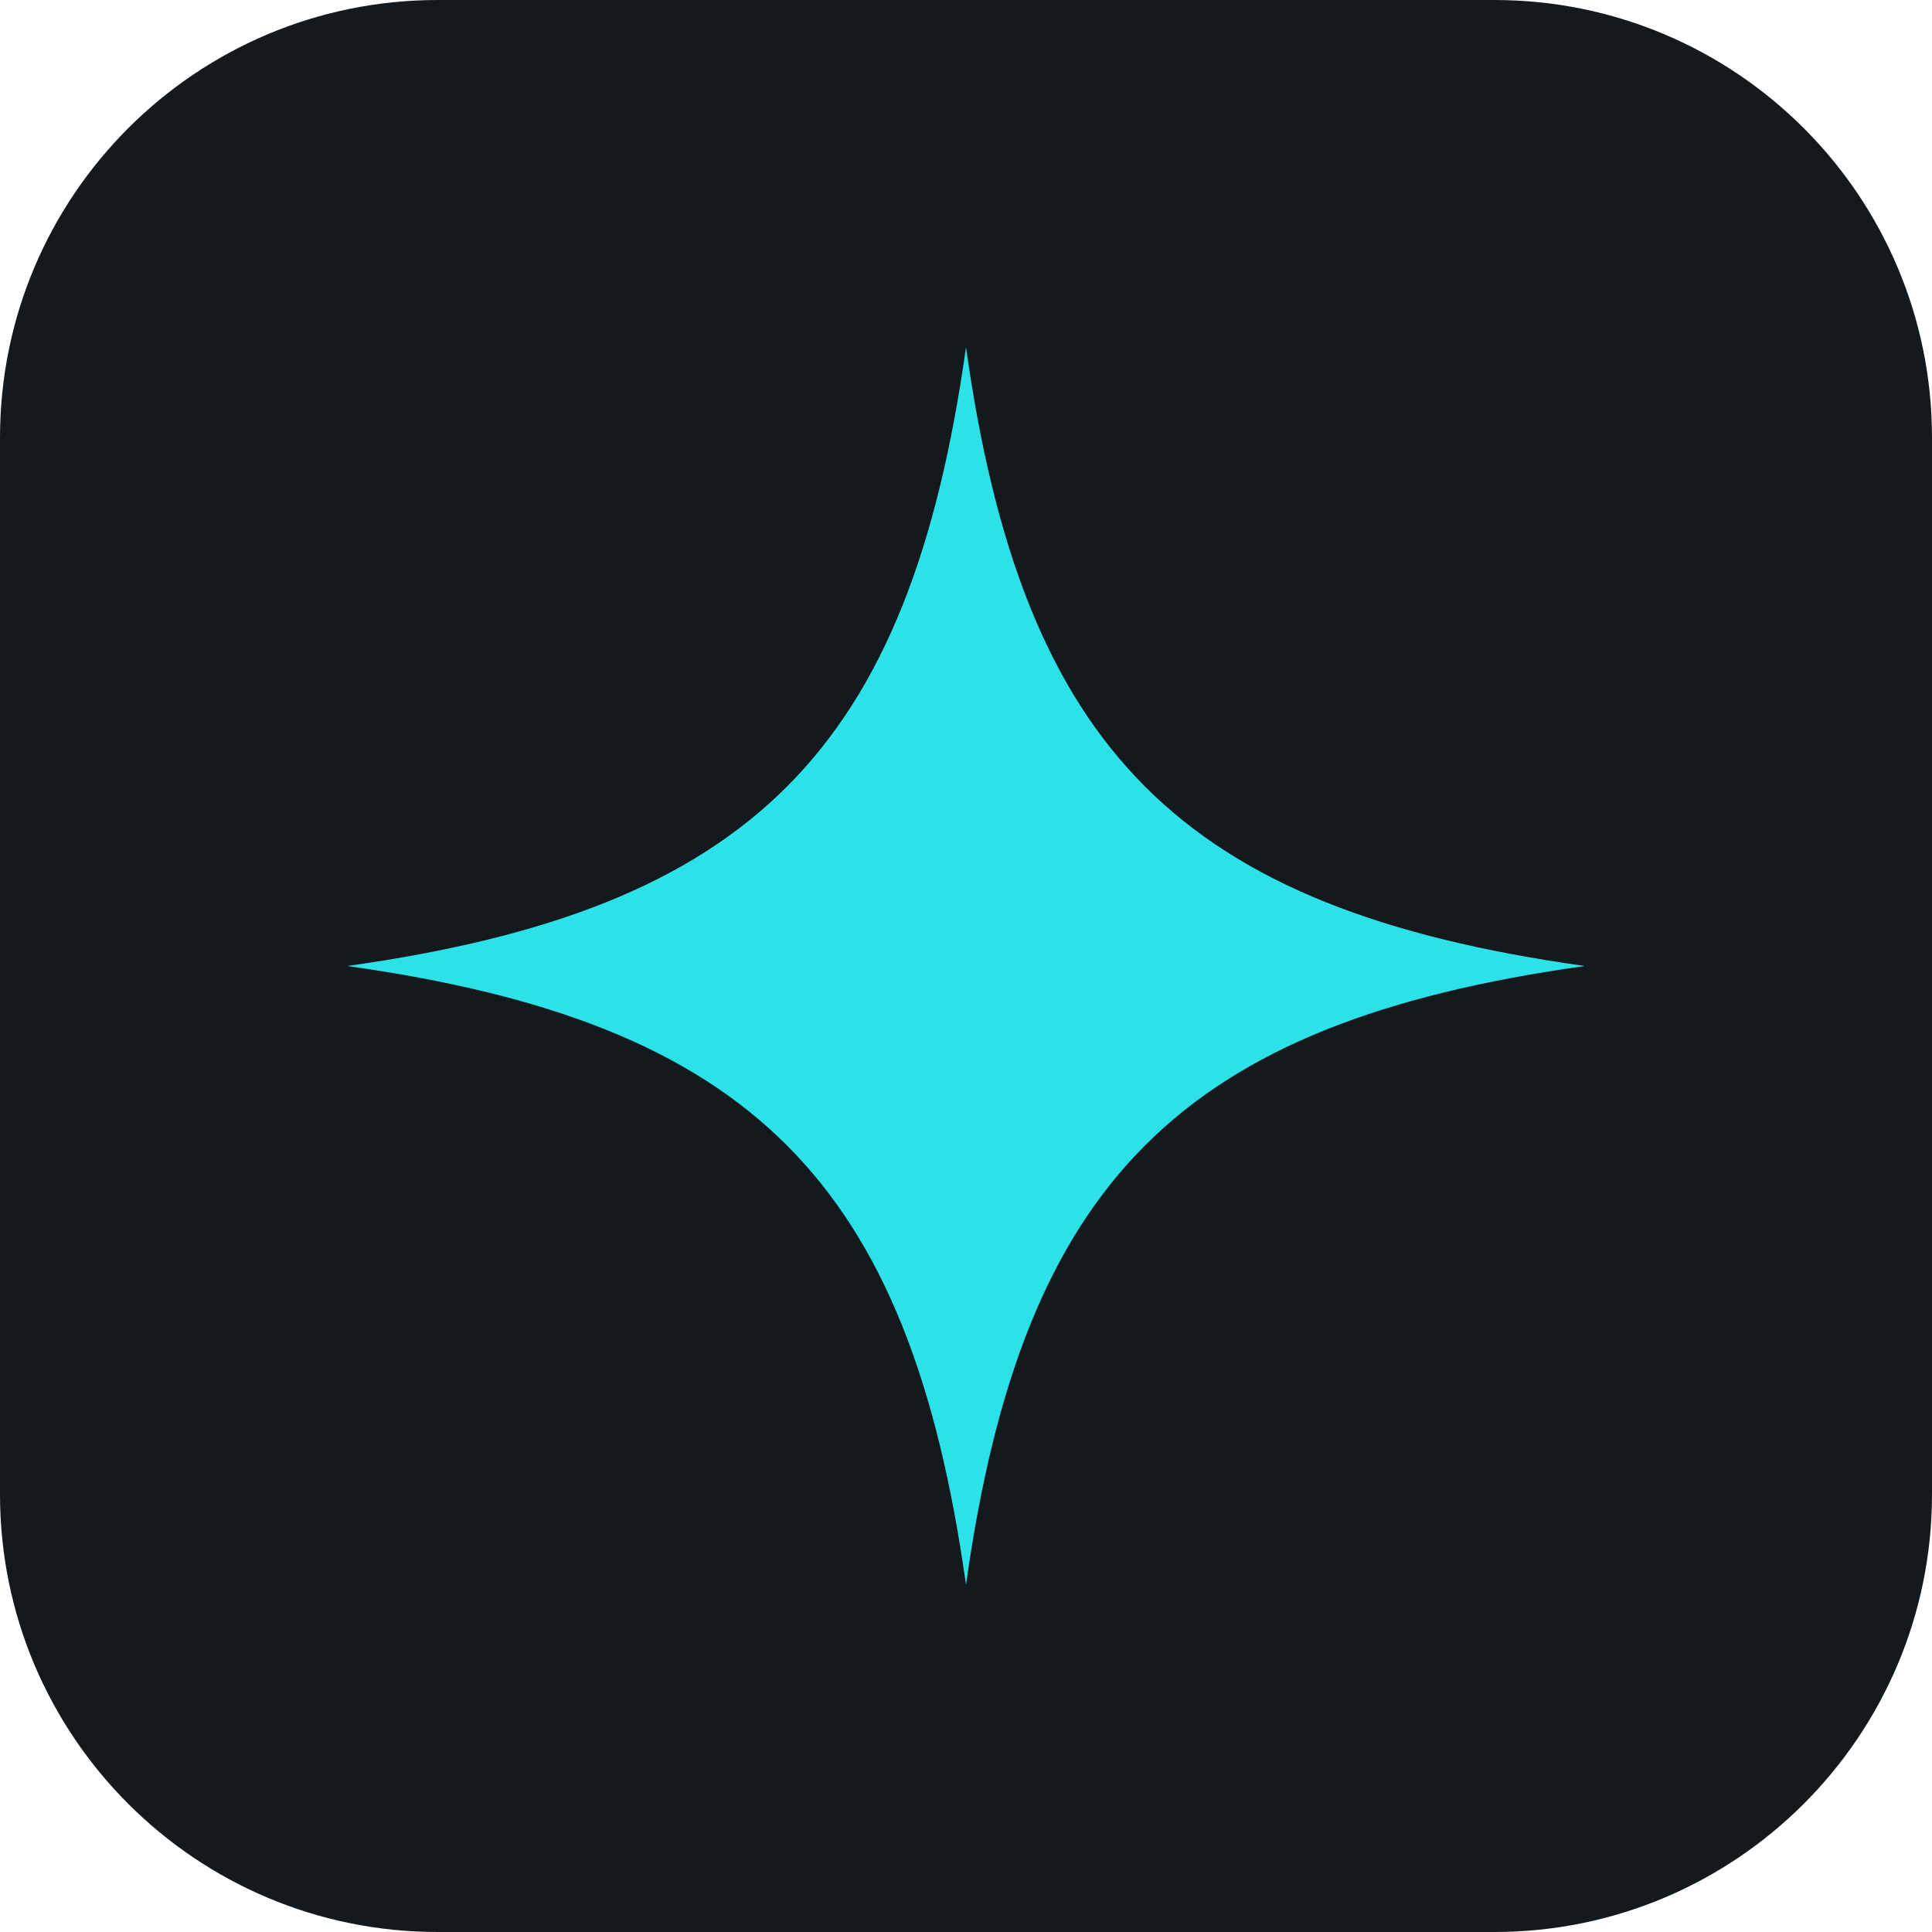
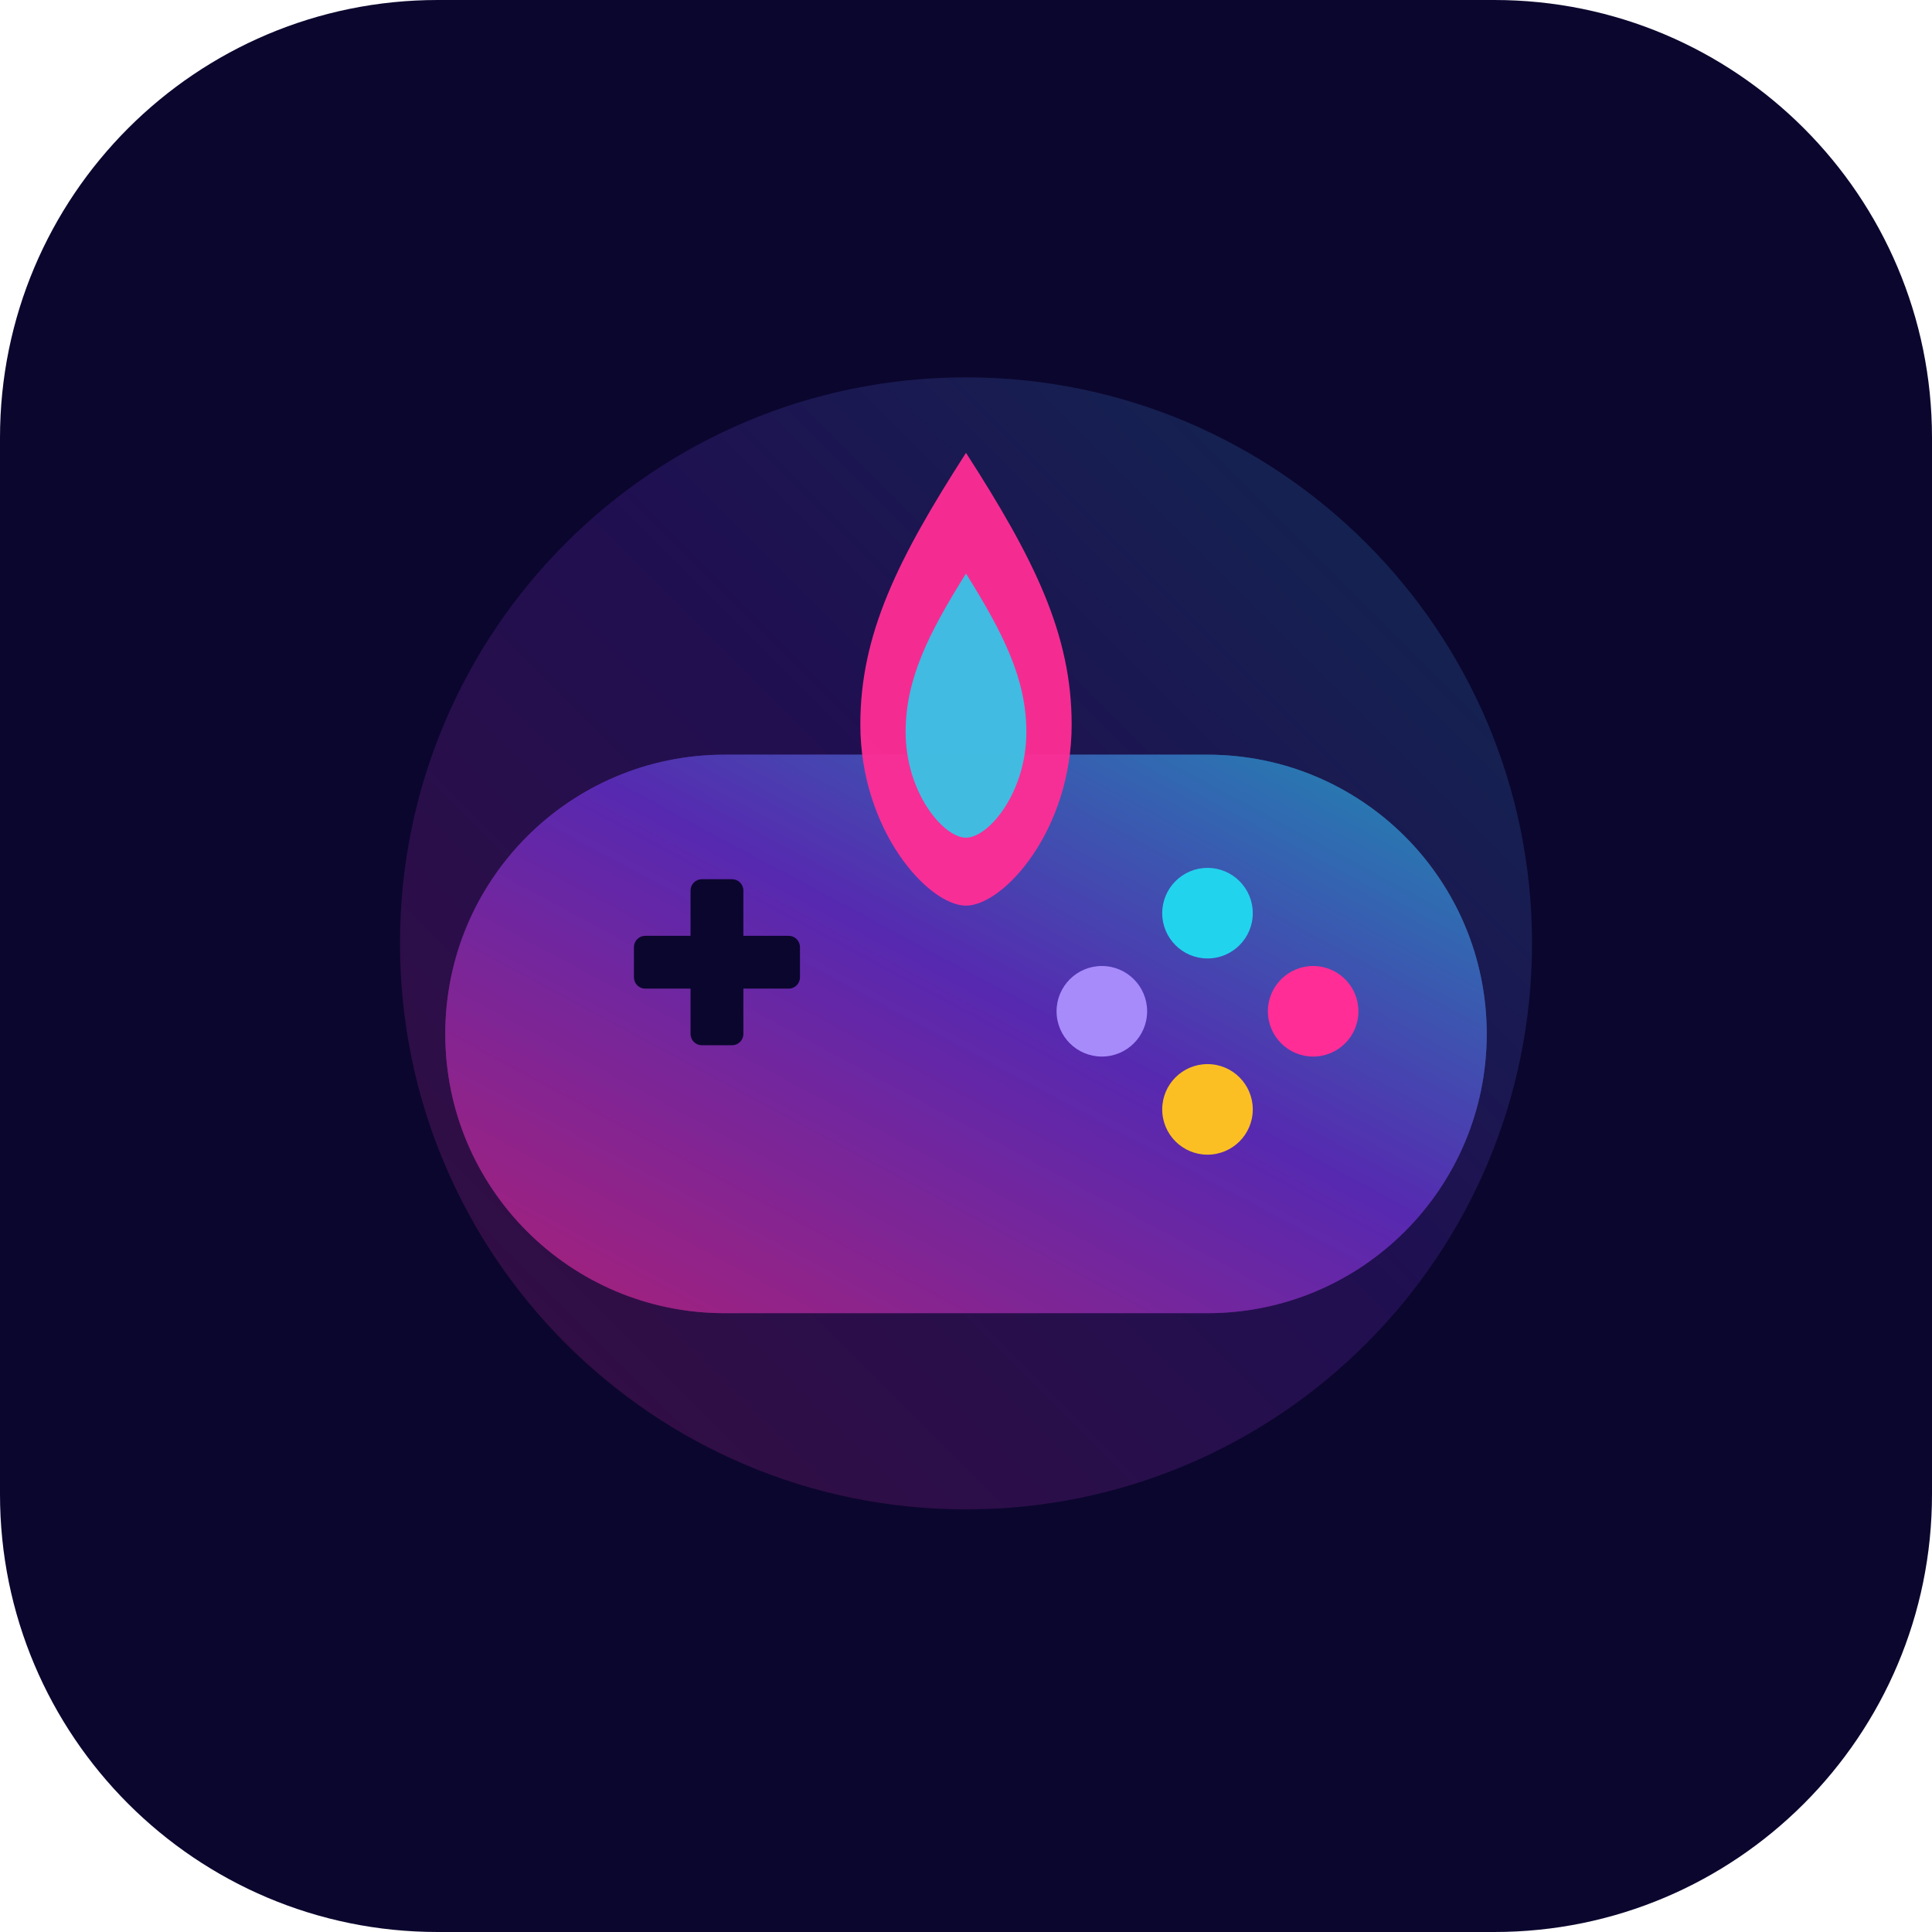
- <svg xmlns="http://www.w3.org/2000/svg" viewBox="0 0 512 512">
-   <rect width="512" height="512" rx="116" fill="#13191c" />
-   <path d="M256 92C271 199 313 241 420 256C313 271 271 313 256 420C241 313 199 271 92 256C199 241 241 199 256 92Z" fill="#2ce2e8" />
+ <svg xmlns="http://www.w3.org/2000/svg" viewBox="0 0 512 512" role="img" aria-label="GameHot">
+   <defs>
+     <linearGradient id="heat" x1="0%" y1="100%" x2="100%" y2="0%">
+       <stop offset="0%" stop-color="#ff2d95" />
+       <stop offset="55%" stop-color="#7c3aed" />
+       <stop offset="100%" stop-color="#22d3ee" />
+     </linearGradient>
+   </defs>
+   <rect width="512" height="512" rx="116" fill="#0b062e" />
+   <circle cx="256" cy="250" r="150" fill="url(#heat)" opacity="0.18" />
+   <rect x="118" y="200" width="276" height="148" rx="74" fill="url(#heat)" />
+   <rect x="118" y="200" width="276" height="148" rx="74" fill="#12083f" opacity="0.35" />
+   <rect x="168" y="248" width="44" height="14" rx="3" fill="#0b062e" />
+   <rect x="183" y="233" width="14" height="44" rx="3" fill="#0b062e" />
+   <circle cx="320" cy="242" r="12" fill="#22d3ee" />
+   <circle cx="348" cy="268" r="12" fill="#ff2d95" />
+   <circle cx="292" cy="268" r="12" fill="#a78bfa" />
+   <circle cx="320" cy="294" r="12" fill="#fbbf24" />
+   <path d="M256 120c18 28 28 48 28 72 0 28-18 48-28 48s-28-20-28-48c0-24 10-44 28-72z" fill="#ff2d95" opacity="0.95" />
+   <path d="M256 152c10 16 16 28 16 42 0 16-10 28-16 28s-16-12-16-28c0-14 6-26 16-42z" fill="#22d3ee" opacity="0.85" />
</svg>
